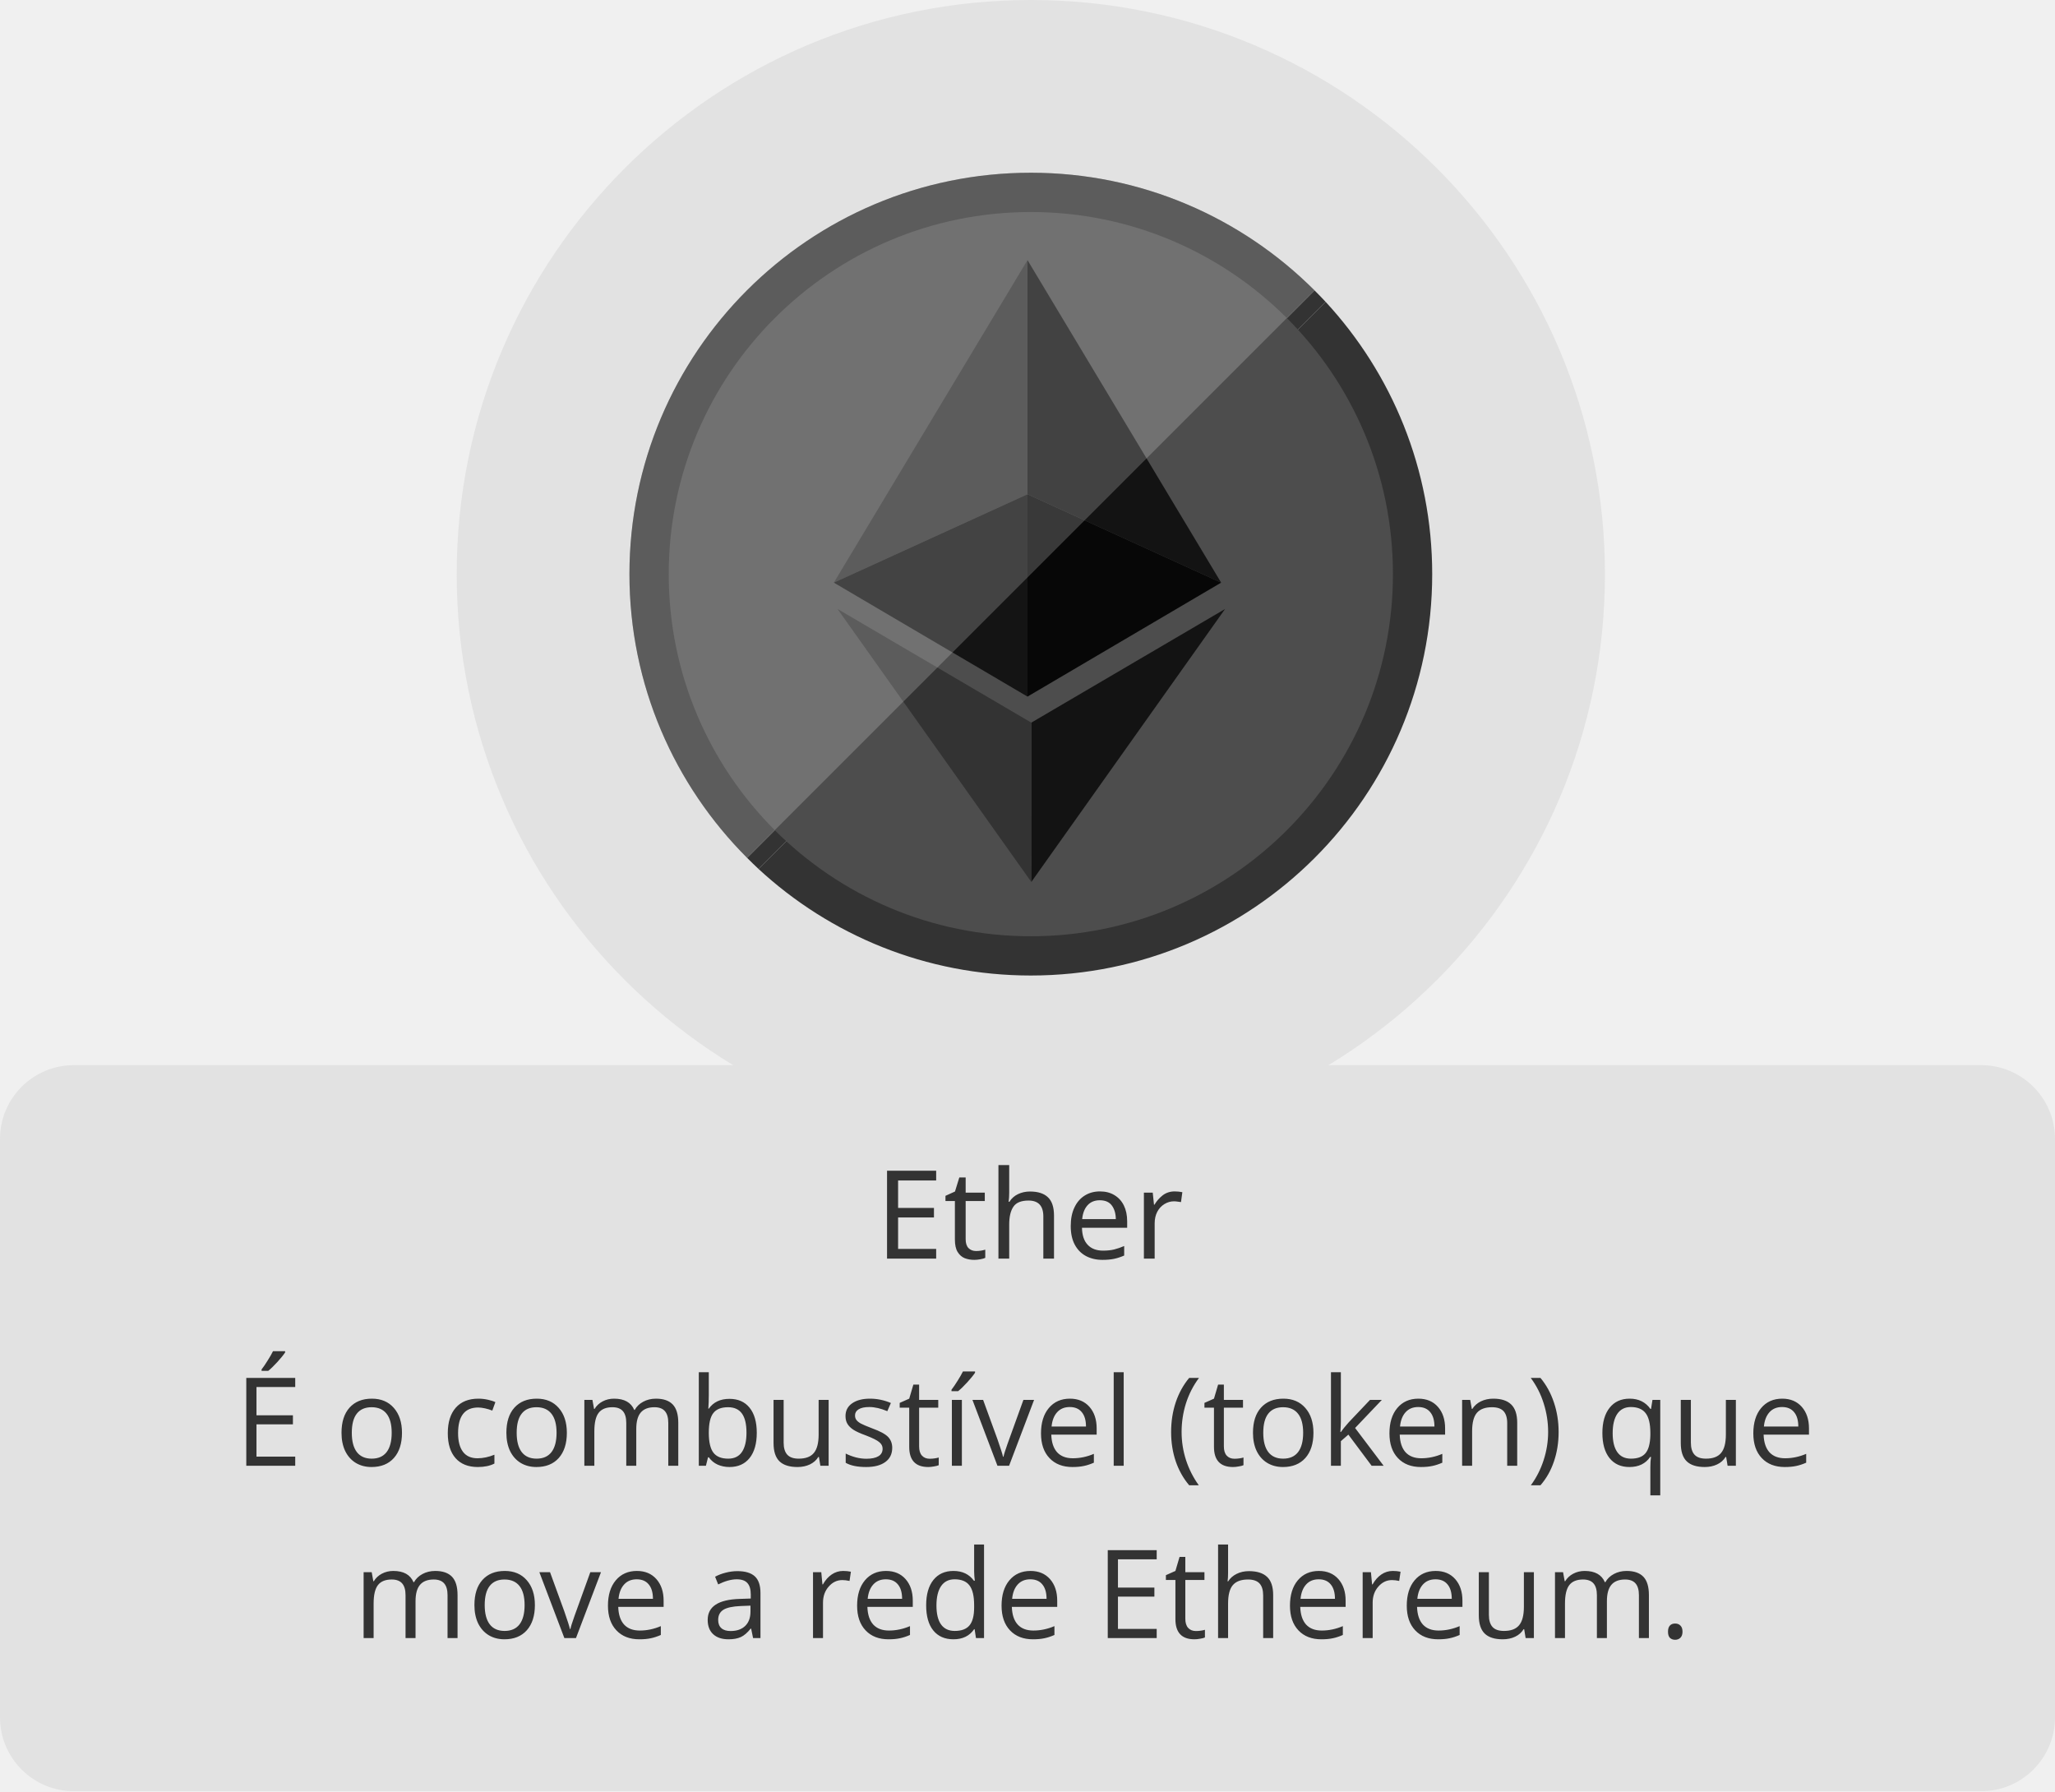
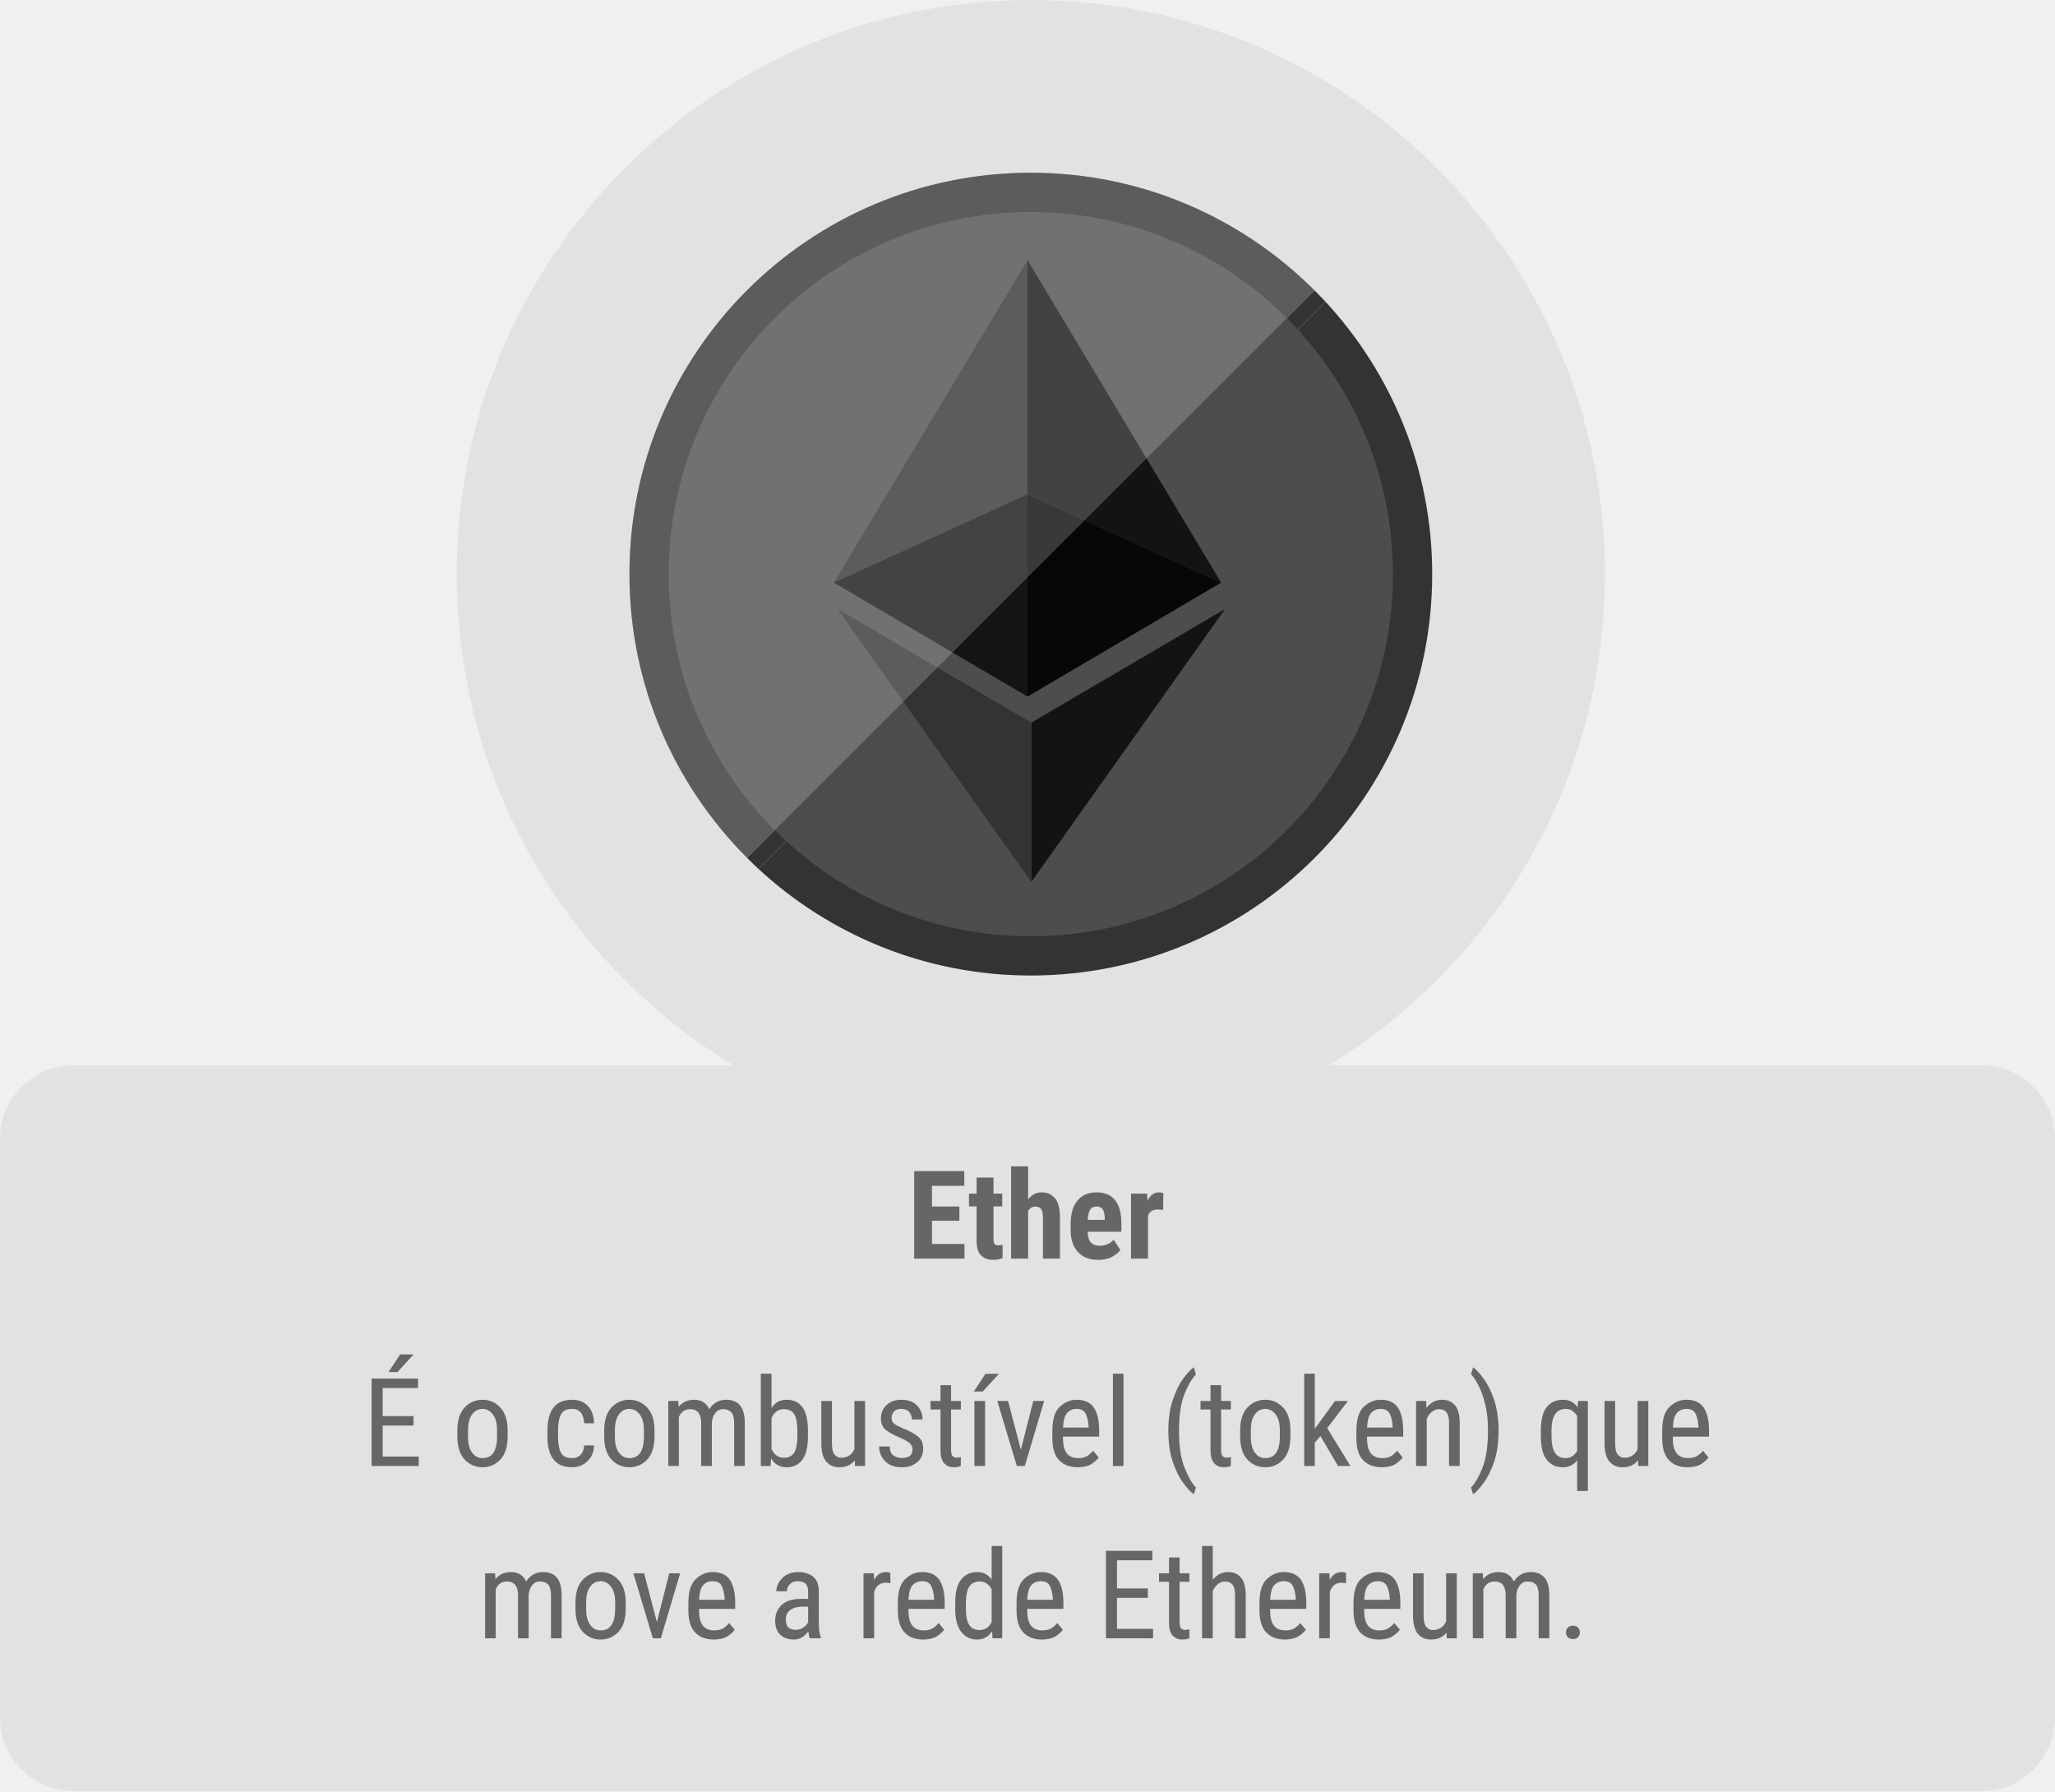
<svg xmlns="http://www.w3.org/2000/svg" version="1.1" id="Layer_1" x="0px" y="0px" width="334px" height="291.117px" viewBox="0 0 334 291.117" enable-background="new 0 0 334 291.117" xml:space="preserve">
  <circle fill="#E2E2E2" cx="167.54" cy="93.311" r="93.312" />
  <path fill="#E2E2E2" d="M334,279.117c0,6.627-5.373,12-12,12H12c-6.627,0-12-5.373-12-12v-94c0-6.627,5.373-12,12-12h310  c6.627,0,12,5.373,12,12V279.117z" />
  <g>
-     <text transform="matrix(1 0 0 1 142.2339 204.5586)" fill="#333333" font-family="'OpenSans-Semibold'" font-size="20">Ether</text>
+     <text transform="matrix(1 0 0 1 147.4438 204.5586)" fill="#666666" font-family="'Roboto Condensed'" font-weight="700" font-size="20">Ether</text>
  </g>
  <g>
    <rect x="36.059" y="223.026" fill="none" width="261.407" height="44.182" />
-     <text transform="matrix(1 0 0 1 38.061 238.2266)">
-       <tspan x="0" y="0" fill="#333333" font-family="'OpenSans'" font-size="20">É o combustível (token) que </tspan>
-       <tspan x="19.321" y="28" fill="#333333" font-family="'OpenSans'" font-size="20">move a rede Ethereum.</tspan>
+     <text transform="matrix(1 0 0 1 58.8667 238.2656)">
+       <tspan x="0" y="0" fill="#666666" font-family="'Roboto Condensed'" font-size="20">É o combustível (token) que </tspan>
+       <tspan x="18.667" y="28" fill="#666666" font-family="'Roboto Condensed'" font-size="20">move a rede Ethereum.</tspan>
    </text>
  </g>
  <g>
    <path fill="#333333" d="M167.539,28.074c-36.029,0-65.236,29.207-65.236,65.238c0,18.014,7.32,34.307,19.125,46.111l92.225-92.225   C201.848,35.395,185.555,28.074,167.539,28.074z" />
    <path fill="#333333" d="M121.428,139.424c0.607,0.609,1.217,1.213,1.85,1.797l92.17-92.172c-0.582-0.631-1.189-1.24-1.795-1.85   L121.428,139.424z" />
    <path fill="#333333" d="M123.277,141.221c11.631,10.752,27.176,17.326,44.262,17.326c36.029,0,65.238-29.205,65.238-65.234   c0-17.088-6.578-32.633-17.33-44.264L123.277,141.221z" />
    <circle fill="#4D4D4D" cx="167.54" cy="93.312" r="58.854" />
    <g>
      <polygon fill="#333333" points="167,42.279 135.525,94.693 167,80.33   " />
      <polygon fill="#131313" points="167,42.279 198.475,94.693 167,80.33   " />
      <polygon fill="#070707" points="167,80.33 198.475,94.693 167,113.215   " />
      <polygon fill="#141414" points="167,80.33 135.525,94.693 167,113.215   " />
      <polygon fill="#333333" points="136.129,98.979 167.609,143.33 167.604,117.438   " />
      <polygon fill="#131313" points="199.109,98.979 167.629,143.33 167.635,117.438   " />
    </g>
    <path opacity="0.2" fill="#FFFFFF" d="M167.539,28.074c-36.029,0-65.236,29.207-65.236,65.238c0,18.014,7.32,34.307,19.125,46.111   l92.225-92.225C201.848,35.395,185.555,28.074,167.539,28.074z" />
  </g>
</svg>
